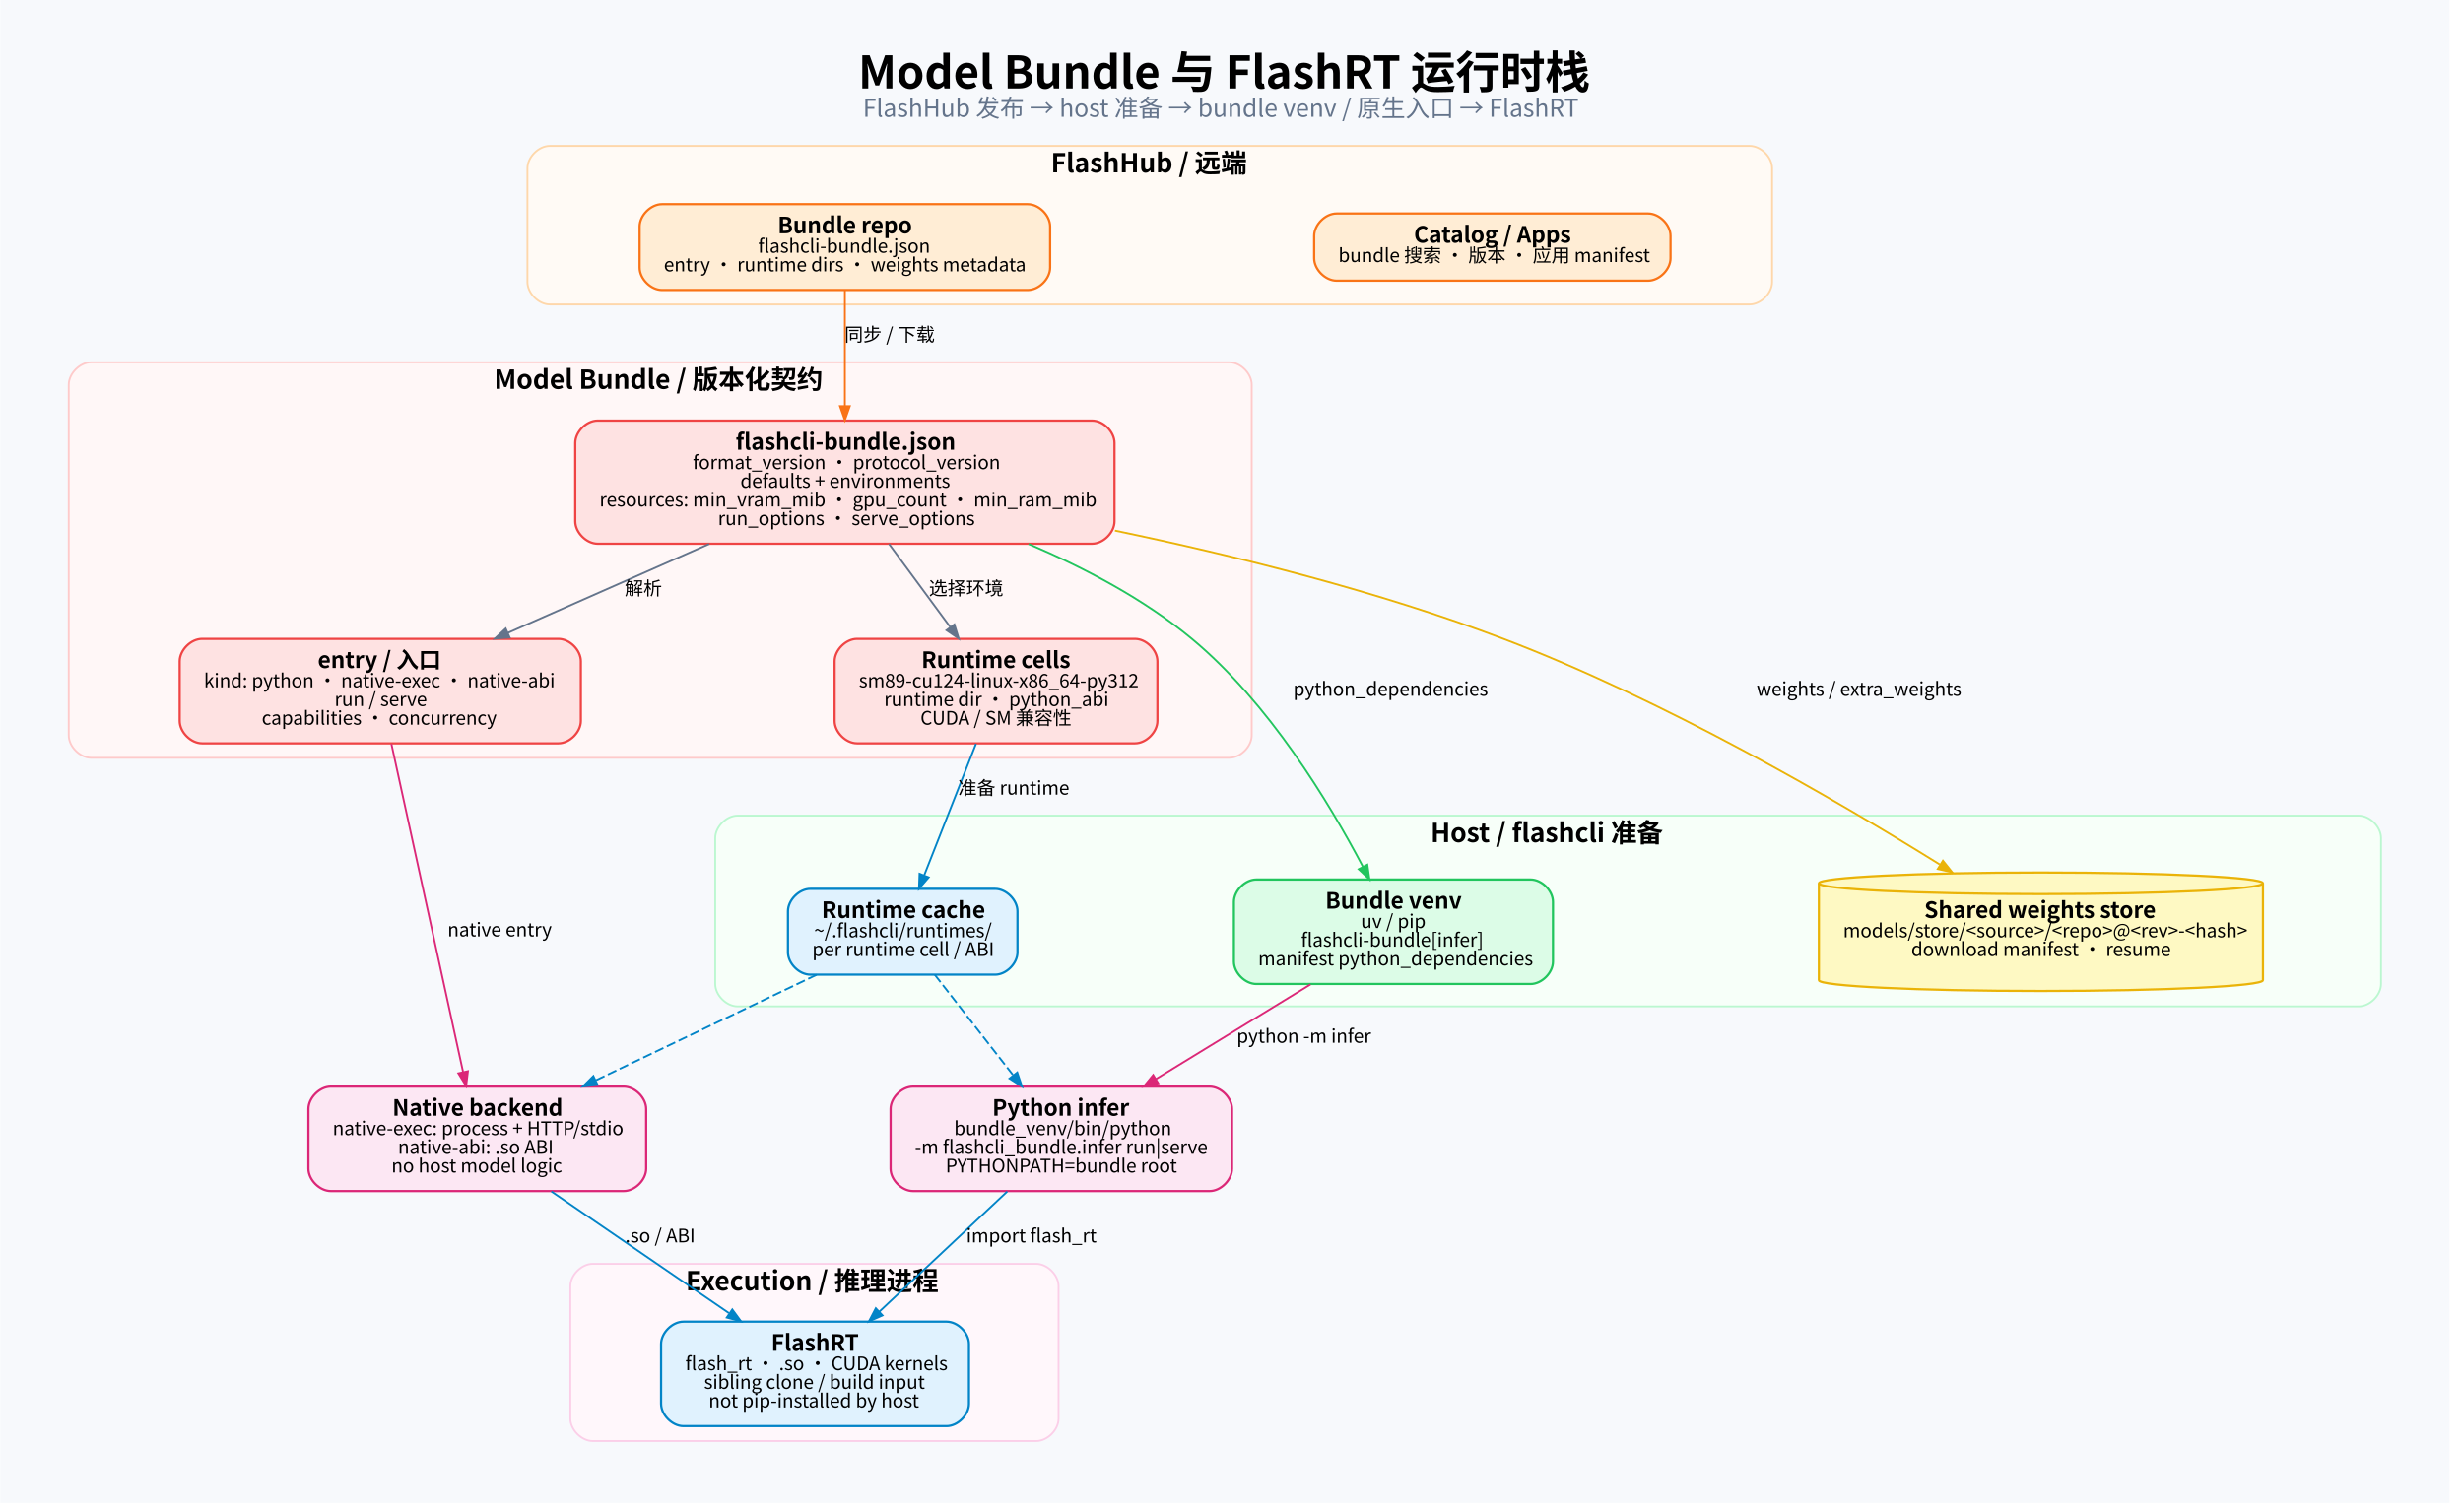
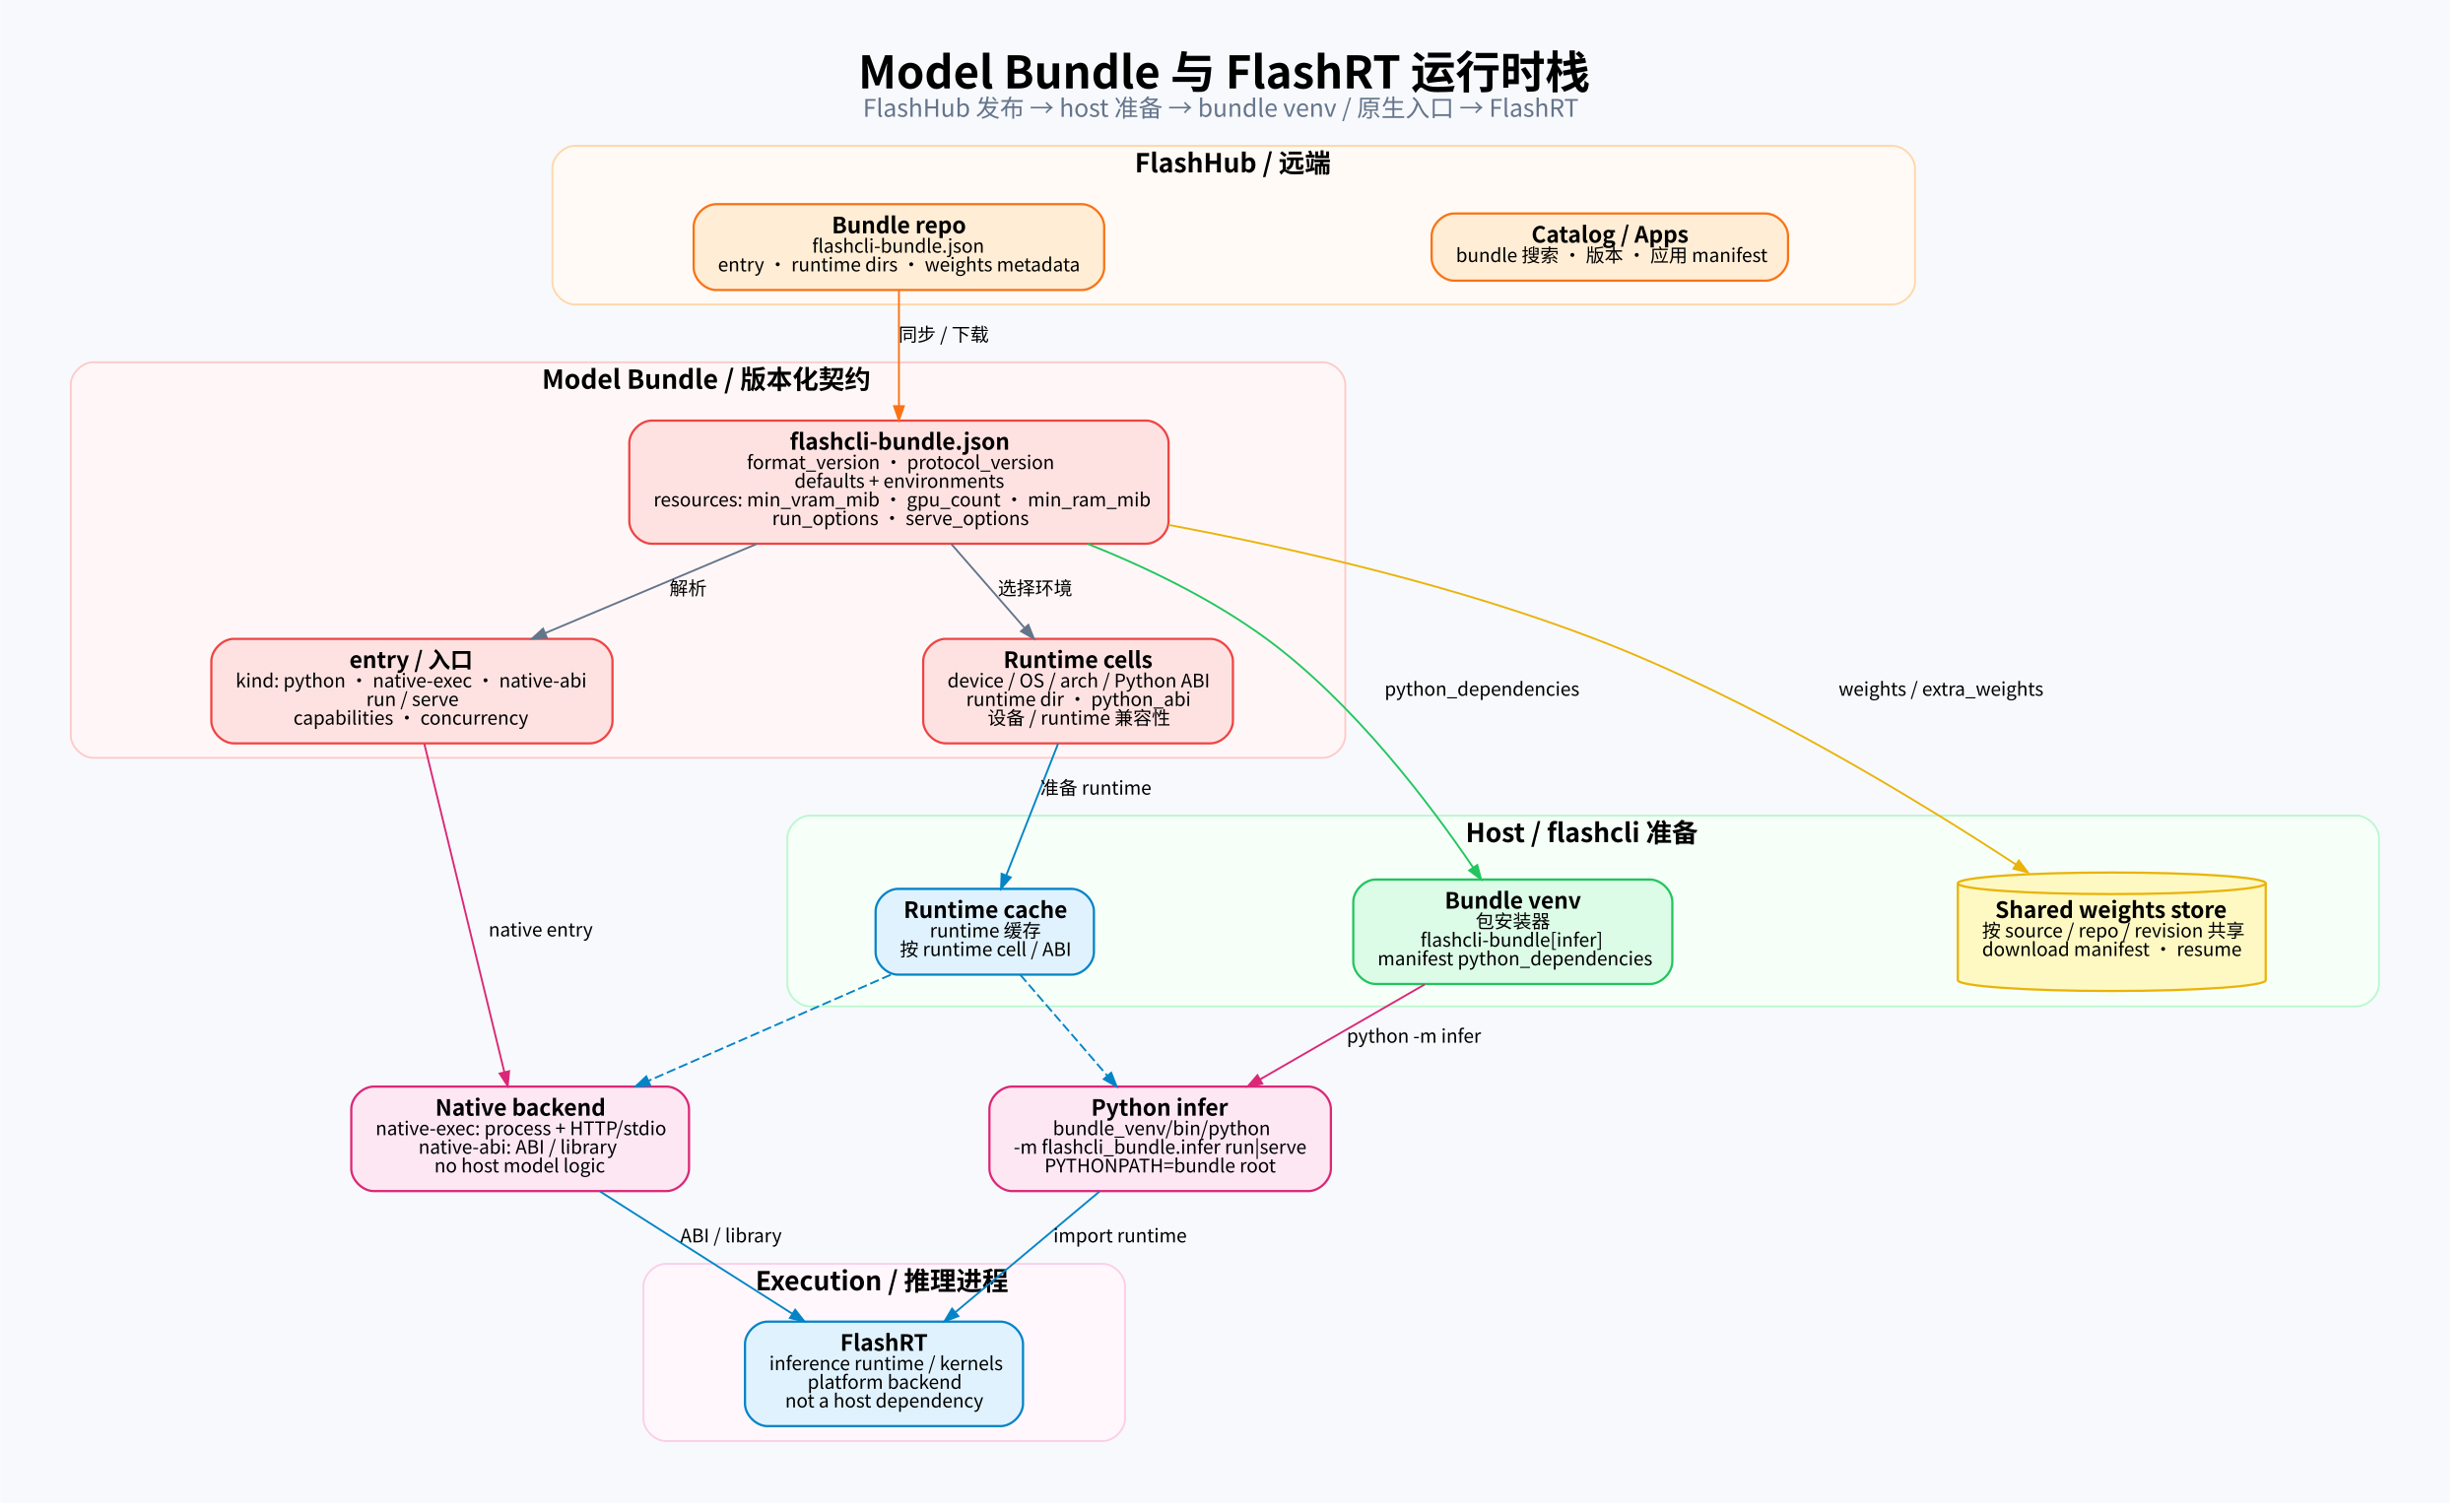
<svg xmlns="http://www.w3.org/2000/svg" width="1056pt" height="648pt" viewBox="0.00 0.00 1055.77 648.00">
  <g id="graph0" class="graph" transform="scale(0.8 0.8) rotate(0) translate(25.2 780.45)">
    <polygon fill="#f7f9fc" stroke="transparent" points="-25.2,25.2 -25.2,-780.45 1287.42,-780.45 1287.42,25.2 -25.2,25.2" />
    <text text-anchor="start" x="434.61" y="-733.05" font-family="Noto Sans CJK SC" font-weight="bold" font-size="24.00">Model Bundle 与 FlashRT 运行时栈</text>
    <text text-anchor="start" x="437.11" y="-717.85" font-family="Noto Sans CJK SC" font-size="13.00" fill="#64748b">FlashHub 发布 → host 准备 → bundle venv / 原生入口 → FlashRT</text>
    <g id="clust1" class="cluster">
-       <path fill="#fffaf5" stroke="#fed7aa" d="M269.33,-617.25C269.33,-617.25 912.38,-617.25 912.38,-617.25 918.38,-617.25 924.38,-623.25 924.38,-629.25 924.38,-629.25 924.38,-690.25 924.38,-690.25 924.38,-696.25 918.38,-702.25 912.38,-702.25 912.38,-702.25 269.33,-702.25 269.33,-702.25 263.33,-702.25 257.33,-696.25 257.33,-690.25 257.33,-690.25 257.33,-629.25 257.33,-629.25 257.33,-623.25 263.33,-617.25 269.33,-617.25" />
-       <text text-anchor="start" x="537.86" y="-688.05" font-family="Noto Sans CJK SC" font-weight="bold" font-size="14.00">FlashHub / 远端</text>
+       <path fill="#fffaf5" stroke="#fed7aa" d="M282.7,-617.25C282.7,-617.25 988.96,-617.25 988.96,-617.25 994.96,-617.25 1000.96,-623.25 1000.96,-629.25 1000.96,-629.25 1000.96,-690.25 1000.96,-690.25 1000.96,-696.25 994.96,-702.25 988.96,-702.25 988.96,-702.25 282.7,-702.25 282.7,-702.25 276.7,-702.25 270.7,-696.25 270.7,-690.25 270.7,-690.25 270.7,-629.25 270.7,-629.25 270.7,-623.25 276.7,-617.25 282.7,-617.25" />
+       <text text-anchor="start" x="582.83" y="-688.05" font-family="Noto Sans CJK SC" font-weight="bold" font-size="14.00">FlashHub / 远端</text>
    </g>
    <g id="clust2" class="cluster">
-       <path fill="#fff7f7" stroke="#fecaca" d="M23.5,-374.25C23.5,-374.25 633.49,-374.25 633.49,-374.25 639.49,-374.25 645.49,-380.25 645.49,-386.25 645.49,-386.25 645.49,-574.25 645.49,-574.25 645.49,-580.25 639.49,-586.25 633.49,-586.25 633.49,-586.25 23.5,-586.25 23.5,-586.25 17.5,-586.25 11.5,-580.25 11.5,-574.25 11.5,-574.25 11.5,-386.25 11.5,-386.25 11.5,-380.25 17.5,-374.25 23.5,-374.25" />
-       <text text-anchor="start" x="239.49" y="-572.05" font-family="Noto Sans CJK SC" font-weight="bold" font-size="14.00">Model Bundle / 版本化契约</text>
+       <path fill="#fff7f7" stroke="#fecaca" d="M24.59,-374.25C24.59,-374.25 683.64,-374.25 683.64,-374.25 689.64,-374.25 695.64,-380.25 695.64,-386.25 695.64,-386.25 695.64,-574.25 695.64,-574.25 695.64,-580.25 689.64,-586.25 683.64,-586.25 683.64,-586.25 24.59,-586.25 24.59,-586.25 18.59,-586.25 12.59,-580.25 12.59,-574.25 12.59,-574.25 12.59,-386.25 12.59,-386.25 12.59,-380.25 18.59,-374.25 24.59,-374.25" />
+       <text text-anchor="start" x="265.11" y="-572.05" font-family="Noto Sans CJK SC" font-weight="bold" font-size="14.00">Model Bundle / 版本化契约</text>
    </g>
    <g id="clust3" class="cluster">
-       <path fill="#f7fff9" stroke="#bbf7d0" d="M369.97,-241C369.97,-241 1238.72,-241 1238.72,-241 1244.72,-241 1250.72,-247 1250.72,-253 1250.72,-253 1250.72,-331.25 1250.72,-331.25 1250.72,-337.25 1244.72,-343.25 1238.72,-343.25 1238.72,-343.25 369.97,-343.25 369.97,-343.25 363.97,-343.25 357.97,-337.25 357.97,-331.25 357.97,-331.25 357.97,-253 357.97,-253 357.97,-247 363.97,-241 369.97,-241" />
-       <text text-anchor="start" x="741.34" y="-329.05" font-family="Noto Sans CJK SC" font-weight="bold" font-size="14.00">Host / flashcli 准备</text>
+       <path fill="#f7fff9" stroke="#bbf7d0" d="M408.61,-241C408.61,-241 1237.63,-241 1237.63,-241 1243.63,-241 1249.63,-247 1249.63,-253 1249.63,-253 1249.63,-331.25 1249.63,-331.25 1249.63,-337.25 1243.63,-343.25 1237.63,-343.25 1237.63,-343.25 408.61,-343.25 408.61,-343.25 402.61,-343.25 396.61,-337.25 396.61,-331.25 396.61,-331.25 396.61,-253 396.61,-253 396.61,-247 402.61,-241 408.61,-241" />
+       <text text-anchor="start" x="760.12" y="-329.05" font-family="Noto Sans CJK SC" font-weight="bold" font-size="14.00">Host / flashcli 准备</text>
    </g>
    <g id="clust4" class="cluster">
-       <path fill="#fff7fb" stroke="#fbcfe8" d="M292.33,-8C292.33,-8 529.98,-8 529.98,-8 535.98,-8 541.98,-14 541.98,-20 541.98,-20 541.98,-91 541.98,-91 541.98,-97 535.98,-103 529.98,-103 529.98,-103 292.33,-103 292.33,-103 286.33,-103 280.33,-97 280.33,-91 280.33,-91 280.33,-20 280.33,-20 280.33,-14 286.33,-8 292.33,-8" />
-       <text text-anchor="start" x="342.16" y="-88.8" font-family="Noto Sans CJK SC" font-weight="bold" font-size="14.00">Execution / 推理进程</text>
+       <path fill="#fff7fb" stroke="#fbcfe8" d="M331.49,-8C331.49,-8 565.6,-8 565.6,-8 571.6,-8 577.6,-14 577.6,-20 577.6,-20 577.6,-91 577.6,-91 577.6,-97 571.6,-103 565.6,-103 565.6,-103 331.49,-103 331.49,-103 325.49,-103 319.49,-97 319.49,-91 319.49,-91 319.49,-20 319.49,-20 319.49,-14 325.49,-8 331.49,-8" />
+       <text text-anchor="start" x="379.55" y="-88.8" font-family="Noto Sans CJK SC" font-weight="bold" font-size="14.00">Execution / 推理进程</text>
    </g>
    <g id="node1" class="node">
-       <path fill="#ffedd5" stroke="#f97316" stroke-width="1.2" d="M857.95,-666C857.95,-666 690.95,-666 690.95,-666 684.95,-666 678.95,-660 678.95,-654 678.95,-654 678.95,-642 678.95,-642 678.95,-636 684.95,-630 690.95,-630 690.95,-630 857.95,-630 857.95,-630 863.95,-630 869.95,-636 869.95,-642 869.95,-642 869.95,-654 869.95,-654 869.95,-660 863.95,-666 857.95,-666" />
-       <text text-anchor="start" x="732.45" y="-650.4" font-family="Noto Sans CJK SC" font-weight="bold" font-size="12.00">Catalog / Apps</text>
-       <text text-anchor="start" x="691.95" y="-640" font-family="Noto Sans CJK SC" font-size="10.00">bundle 搜索 · 版本 · 应用 manifest</text>
+       <path fill="#ffedd5" stroke="#f97316" stroke-width="1.2" d="M920.92,-666C920.92,-666 753.92,-666 753.92,-666 747.92,-666 741.92,-660 741.92,-654 741.92,-654 741.92,-642 741.92,-642 741.92,-636 747.92,-630 753.92,-630 753.92,-630 920.92,-630 920.92,-630 926.92,-630 932.92,-636 932.92,-642 932.92,-642 932.92,-654 932.92,-654 932.92,-660 926.92,-666 920.92,-666" />
+       <text text-anchor="start" x="795.42" y="-650.4" font-family="Noto Sans CJK SC" font-weight="bold" font-size="12.00">Catalog / Apps</text>
+       <text text-anchor="start" x="754.92" y="-640" font-family="Noto Sans CJK SC" font-size="10.00">bundle 搜索 · 版本 · 应用 manifest</text>
    </g>
    <g id="node2" class="node">
-       <path fill="#ffedd5" stroke="#f97316" stroke-width="1.2" d="M525.45,-671C525.45,-671 329.45,-671 329.45,-671 323.45,-671 317.45,-665 317.45,-659 317.45,-659 317.45,-637 317.45,-637 317.45,-631 323.45,-625 329.45,-625 329.45,-625 525.45,-625 525.45,-625 531.45,-625 537.45,-631 537.45,-637 537.45,-637 537.45,-659 537.45,-659 537.45,-665 531.45,-671 525.45,-671" />
-       <text text-anchor="start" x="391.45" y="-655.4" font-family="Noto Sans CJK SC" font-weight="bold" font-size="12.00">Bundle repo</text>
-       <text text-anchor="start" x="380.95" y="-645" font-family="Noto Sans CJK SC" font-size="10.00">flashcli-bundle.json</text>
-       <text text-anchor="start" x="330.45" y="-635" font-family="Noto Sans CJK SC" font-size="10.00">entry · runtime dirs · weights metadata</text>
+       <path fill="#ffedd5" stroke="#f97316" stroke-width="1.2" d="M554.42,-671C554.42,-671 358.42,-671 358.42,-671 352.42,-671 346.42,-665 346.42,-659 346.42,-659 346.42,-637 346.42,-637 346.42,-631 352.42,-625 358.42,-625 358.42,-625 554.42,-625 554.42,-625 560.42,-625 566.42,-631 566.42,-637 566.42,-637 566.42,-659 566.42,-659 566.42,-665 560.42,-671 554.42,-671" />
+       <text text-anchor="start" x="420.42" y="-655.4" font-family="Noto Sans CJK SC" font-weight="bold" font-size="12.00">Bundle repo</text>
+       <text text-anchor="start" x="409.92" y="-645" font-family="Noto Sans CJK SC" font-size="10.00">flashcli-bundle.json</text>
+       <text text-anchor="start" x="359.42" y="-635" font-family="Noto Sans CJK SC" font-size="10.00">entry · runtime dirs · weights metadata</text>
    </g>
    <g id="node3" class="node">
-       <path fill="#fee2e2" stroke="#ef4444" stroke-width="1.2" d="M559.95,-555C559.95,-555 294.95,-555 294.95,-555 288.95,-555 282.95,-549 282.95,-543 282.95,-543 282.95,-501 282.95,-501 282.95,-495 288.95,-489 294.95,-489 294.95,-489 559.95,-489 559.95,-489 565.95,-489 571.95,-495 571.95,-501 571.95,-501 571.95,-543 571.95,-543 571.95,-549 565.95,-555 559.95,-555" />
-       <text text-anchor="start" x="368.95" y="-539.4" font-family="Noto Sans CJK SC" font-weight="bold" font-size="12.00">flashcli-bundle.json</text>
-       <text text-anchor="start" x="345.95" y="-529" font-family="Noto Sans CJK SC" font-size="10.00">format_version · protocol_version</text>
-       <text text-anchor="start" x="371.45" y="-519" font-family="Noto Sans CJK SC" font-size="10.00">defaults + environments</text>
-       <text text-anchor="start" x="295.95" y="-509" font-family="Noto Sans CJK SC" font-size="10.00">resources: min_vram_mib · gpu_count · min_ram_mib</text>
-       <text text-anchor="start" x="359.45" y="-499" font-family="Noto Sans CJK SC" font-size="10.00">run_options · serve_options</text>
+       <path fill="#fee2e2" stroke="#ef4444" stroke-width="1.2" d="M588.92,-555C588.92,-555 323.92,-555 323.92,-555 317.92,-555 311.92,-549 311.92,-543 311.92,-543 311.92,-501 311.92,-501 311.92,-495 317.92,-489 323.92,-489 323.92,-489 588.92,-489 588.92,-489 594.92,-489 600.92,-495 600.92,-501 600.92,-501 600.92,-543 600.92,-543 600.92,-549 594.92,-555 588.92,-555" />
+       <text text-anchor="start" x="397.92" y="-539.4" font-family="Noto Sans CJK SC" font-weight="bold" font-size="12.00">flashcli-bundle.json</text>
+       <text text-anchor="start" x="374.92" y="-529" font-family="Noto Sans CJK SC" font-size="10.00">format_version · protocol_version</text>
+       <text text-anchor="start" x="400.42" y="-519" font-family="Noto Sans CJK SC" font-size="10.00">defaults + environments</text>
+       <text text-anchor="start" x="324.92" y="-509" font-family="Noto Sans CJK SC" font-size="10.00">resources: min_vram_mib · gpu_count · min_ram_mib</text>
+       <text text-anchor="start" x="388.42" y="-499" font-family="Noto Sans CJK SC" font-size="10.00">run_options · serve_options</text>
    </g>
    <g id="edge1" class="edge">
-       <path fill="none" stroke="#f97316" d="M427.45,-624.83C427.45,-607.66 427.45,-583.42 427.45,-562.89" />
-       <polygon fill="#f97316" stroke="#f97316" points="430.08,-562.73 427.45,-555.23 424.83,-562.73 430.08,-562.73" />
-       <text text-anchor="middle" x="451.45" y="-597.5" font-family="Noto Sans CJK SC" font-size="10.00">同步 / 下载</text>
+       <path fill="none" stroke="#f97316" d="M456.42,-624.83C456.42,-607.66 456.42,-583.42 456.42,-562.89" />
+       <polygon fill="#f97316" stroke="#f97316" points="459.05,-562.73 456.42,-555.23 453.8,-562.73 459.05,-562.73" />
+       <text text-anchor="middle" x="480.42" y="-597.5" font-family="Noto Sans CJK SC" font-size="10.00">同步 / 下载</text>
    </g>
    <g id="node4" class="node">
-       <path fill="#fee2e2" stroke="#ef4444" stroke-width="1.2" d="M273.95,-438C273.95,-438 82.95,-438 82.95,-438 76.95,-438 70.95,-432 70.95,-426 70.95,-426 70.95,-394 70.95,-394 70.95,-388 76.95,-382 82.95,-382 82.95,-382 273.95,-382 273.95,-382 279.95,-382 285.95,-388 285.95,-394 285.95,-394 285.95,-426 285.95,-426 285.95,-432 279.95,-438 273.95,-438" />
-       <text text-anchor="start" x="144.95" y="-422.4" font-family="Noto Sans CJK SC" font-weight="bold" font-size="12.00">entry / 入口</text>
-       <text text-anchor="start" x="83.95" y="-412" font-family="Noto Sans CJK SC" font-size="10.00">kind: python · native-exec · native-abi</text>
-       <text text-anchor="start" x="153.95" y="-402" font-family="Noto Sans CJK SC" font-size="10.00">run / serve</text>
-       <text text-anchor="start" x="114.95" y="-392" font-family="Noto Sans CJK SC" font-size="10.00">capabilities · concurrency</text>
+       <path fill="#fee2e2" stroke="#ef4444" stroke-width="1.2" d="M290.92,-438C290.92,-438 99.92,-438 99.92,-438 93.92,-438 87.92,-432 87.92,-426 87.92,-426 87.92,-394 87.92,-394 87.92,-388 93.92,-382 99.92,-382 99.92,-382 290.92,-382 290.92,-382 296.92,-382 302.92,-388 302.92,-394 302.92,-394 302.92,-426 302.92,-426 302.92,-432 296.92,-438 290.92,-438" />
+       <text text-anchor="start" x="161.92" y="-422.4" font-family="Noto Sans CJK SC" font-weight="bold" font-size="12.00">entry / 入口</text>
+       <text text-anchor="start" x="100.92" y="-412" font-family="Noto Sans CJK SC" font-size="10.00">kind: python · native-exec · native-abi</text>
+       <text text-anchor="start" x="170.92" y="-402" font-family="Noto Sans CJK SC" font-size="10.00">run / serve</text>
+       <text text-anchor="start" x="131.92" y="-392" font-family="Noto Sans CJK SC" font-size="10.00">capabilities · concurrency</text>
    </g>
    <g id="edge2" class="edge">
-       <path fill="none" stroke="#64748b" d="M354.76,-488.89C320.72,-473.85 280.4,-456.03 246.9,-441.24" />
-       <polygon fill="#64748b" stroke="#64748b" points="247.79,-438.76 239.87,-438.13 245.67,-443.56 247.79,-438.76" />
-       <text text-anchor="middle" x="319.45" y="-461.5" font-family="Noto Sans CJK SC" font-size="10.00">解析</text>
+       <path fill="none" stroke="#64748b" d="M380.23,-488.89C344.4,-473.79 301.92,-455.89 266.73,-441.05" />
+       <polygon fill="#64748b" stroke="#64748b" points="267.73,-438.62 259.8,-438.13 265.69,-443.46 267.73,-438.62" />
+       <text text-anchor="middle" x="343.42" y="-461.5" font-family="Noto Sans CJK SC" font-size="10.00">解析</text>
    </g>
    <g id="node5" class="node">
-       <path fill="#fee2e2" stroke="#ef4444" stroke-width="1.2" d="M582.95,-438C582.95,-438 433.95,-438 433.95,-438 427.95,-438 421.95,-432 421.95,-426 421.95,-426 421.95,-394 421.95,-394 421.95,-388 427.95,-382 433.95,-382 433.95,-382 582.95,-382 582.95,-382 588.95,-382 594.95,-388 594.95,-394 594.95,-394 594.95,-426 594.95,-426 594.95,-432 588.95,-438 582.95,-438" />
-       <text text-anchor="start" x="468.45" y="-422.4" font-family="Noto Sans CJK SC" font-weight="bold" font-size="12.00">Runtime cells</text>
-       <text text-anchor="start" x="434.95" y="-412" font-family="Noto Sans CJK SC" font-size="10.00">sm89-cu124-linux-x86_64-py312</text>
-       <text text-anchor="start" x="448.45" y="-402" font-family="Noto Sans CJK SC" font-size="10.00">runtime dir · python_abi</text>
-       <text text-anchor="start" x="467.95" y="-392" font-family="Noto Sans CJK SC" font-size="10.00">CUDA / SM 兼容性</text>
+       <path fill="#fee2e2" stroke="#ef4444" stroke-width="1.2" d="M623.42,-438C623.42,-438 481.42,-438 481.42,-438 475.42,-438 469.42,-432 469.42,-426 469.42,-426 469.42,-394 469.42,-394 469.42,-388 475.42,-382 481.42,-382 481.42,-382 623.42,-382 623.42,-382 629.42,-382 635.42,-388 635.42,-394 635.42,-394 635.42,-426 635.42,-426 635.42,-432 629.42,-438 623.42,-438" />
+       <text text-anchor="start" x="512.42" y="-422.4" font-family="Noto Sans CJK SC" font-weight="bold" font-size="12.00">Runtime cells</text>
+       <text text-anchor="start" x="482.42" y="-412" font-family="Noto Sans CJK SC" font-size="10.00">device / OS / arch / Python ABI</text>
+       <text text-anchor="start" x="492.42" y="-402" font-family="Noto Sans CJK SC" font-size="10.00">runtime dir · python_abi</text>
+       <text text-anchor="start" x="503.92" y="-392" font-family="Noto Sans CJK SC" font-size="10.00">设备 / runtime 兼容性</text>
    </g>
    <g id="edge3" class="edge">
-       <path fill="none" stroke="#64748b" d="M451.1,-488.89C461.39,-474.92 473.44,-458.55 483.83,-444.44" />
-       <polygon fill="#64748b" stroke="#64748b" points="486.14,-445.73 488.48,-438.13 481.91,-442.61 486.14,-445.73" />
-       <text text-anchor="middle" x="492.45" y="-461.5" font-family="Noto Sans CJK SC" font-size="10.00">选择环境</text>
+       <path fill="none" stroke="#64748b" d="M484.45,-488.89C496.75,-474.79 511.18,-458.26 523.57,-444.06" />
+       <polygon fill="#64748b" stroke="#64748b" points="525.79,-445.51 528.75,-438.13 521.84,-442.06 525.79,-445.51" />
+       <text text-anchor="middle" x="529.42" y="-461.5" font-family="Noto Sans CJK SC" font-size="10.00">选择环境</text>
    </g>
    <g id="node6" class="node">
-       <path fill="#dcfce7" stroke="#22c55e" stroke-width="1.2" d="M794.95,-309C794.95,-309 647.95,-309 647.95,-309 641.95,-309 635.95,-303 635.95,-297 635.95,-297 635.95,-265 635.95,-265 635.95,-259 641.95,-253 647.95,-253 647.95,-253 794.95,-253 794.95,-253 800.95,-253 806.95,-259 806.95,-265 806.95,-265 806.95,-297 806.95,-297 806.95,-303 800.95,-309 794.95,-309" />
-       <text text-anchor="start" x="684.95" y="-293.4" font-family="Noto Sans CJK SC" font-weight="bold" font-size="12.00">Bundle venv</text>
-       <text text-anchor="start" x="703.95" y="-283" font-family="Noto Sans CJK SC" font-size="10.00">uv / pip</text>
-       <text text-anchor="start" x="671.95" y="-273" font-family="Noto Sans CJK SC" font-size="10.00">flashcli-bundle[infer]</text>
-       <text text-anchor="start" x="648.95" y="-263" font-family="Noto Sans CJK SC" font-size="10.00">manifest python_dependencies</text>
+       <path fill="#dcfce7" stroke="#22c55e" stroke-width="1.2" d="M858.92,-309C858.92,-309 711.92,-309 711.92,-309 705.92,-309 699.92,-303 699.92,-297 699.92,-297 699.92,-265 699.92,-265 699.92,-259 705.92,-253 711.92,-253 711.92,-253 858.92,-253 858.92,-253 864.92,-253 870.92,-259 870.92,-265 870.92,-265 870.92,-297 870.92,-297 870.92,-303 864.92,-309 858.92,-309" />
+       <text text-anchor="start" x="748.92" y="-293.4" font-family="Noto Sans CJK SC" font-weight="bold" font-size="12.00">Bundle venv</text>
+       <text text-anchor="start" x="765.42" y="-283" font-family="Noto Sans CJK SC" font-size="10.00">包安装器</text>
+       <text text-anchor="start" x="735.92" y="-273" font-family="Noto Sans CJK SC" font-size="10.00">flashcli-bundle[infer]</text>
+       <text text-anchor="start" x="712.92" y="-263" font-family="Noto Sans CJK SC" font-size="10.00">manifest python_dependencies</text>
    </g>
    <g id="edge4" class="edge">
-       <path fill="none" stroke="#22c55e" d="M525.9,-488.85C556,-476.05 587.87,-459.22 613.45,-438 654.57,-403.89 686.94,-350.39 705.14,-315.75" />
-       <polygon fill="#22c55e" stroke="#22c55e" points="707.47,-316.96 708.59,-309.09 702.81,-314.54 707.47,-316.96" />
-       <text text-anchor="middle" x="719.95" y="-407.5" font-family="Noto Sans CJK SC" font-size="10.00">python_dependencies</text>
+       <path fill="none" stroke="#22c55e" d="M557.44,-488.98C589.83,-476.04 624.71,-459.1 653.42,-438 699.99,-403.79 740.73,-349.97 764.21,-315.34" />
+       <polygon fill="#22c55e" stroke="#22c55e" points="766.39,-316.79 768.39,-309.1 762.03,-313.87 766.39,-316.79" />
+       <text text-anchor="middle" x="768.92" y="-407.5" font-family="Noto Sans CJK SC" font-size="10.00">python_dependencies</text>
    </g>
    <g id="node7" class="node">
-       <path fill="#fef9c3" stroke="#eab308" stroke-width="1.2" d="M1187.45,-306.98C1187.45,-310.16 1134.12,-312.75 1068.45,-312.75 1002.79,-312.75 949.45,-310.16 949.45,-306.98 949.45,-306.98 949.45,-255.02 949.45,-255.02 949.45,-251.84 1002.79,-249.25 1068.45,-249.25 1134.12,-249.25 1187.45,-251.84 1187.45,-255.02 1187.45,-255.02 1187.45,-306.98 1187.45,-306.98" />
-       <path fill="none" stroke="#eab308" stroke-width="1.2" d="M1187.45,-306.98C1187.45,-303.79 1134.12,-301.2 1068.45,-301.2 1002.79,-301.2 949.45,-303.79 949.45,-306.98" />
-       <text text-anchor="start" x="1005.95" y="-288.4" font-family="Noto Sans CJK SC" font-weight="bold" font-size="12.00">Shared weights store</text>
-       <text text-anchor="start" x="962.45" y="-278" font-family="Noto Sans CJK SC" font-size="10.00">models/store/&lt;source&gt;/&lt;repo&gt;@&lt;rev&gt;-&lt;hash&gt;</text>
-       <text text-anchor="start" x="998.95" y="-268" font-family="Noto Sans CJK SC" font-size="10.00">download manifest · resume</text>
+       <path fill="#fef9c3" stroke="#eab308" stroke-width="1.2" d="M1188.92,-306.98C1188.92,-310.16 1151.94,-312.75 1106.42,-312.75 1060.9,-312.75 1023.92,-310.16 1023.92,-306.98 1023.92,-306.98 1023.92,-255.02 1023.92,-255.02 1023.92,-251.84 1060.9,-249.25 1106.42,-249.25 1151.94,-249.25 1188.92,-251.84 1188.92,-255.02 1188.92,-255.02 1188.92,-306.98 1188.92,-306.98" />
+       <path fill="none" stroke="#eab308" stroke-width="1.2" d="M1188.92,-306.98C1188.92,-303.79 1151.94,-301.2 1106.42,-301.2 1060.9,-301.2 1023.92,-303.79 1023.92,-306.98" />
+       <text text-anchor="start" x="1043.92" y="-288.4" font-family="Noto Sans CJK SC" font-weight="bold" font-size="12.00">Shared weights store</text>
+       <text text-anchor="start" x="1036.92" y="-278" font-family="Noto Sans CJK SC" font-size="10.00">按 source / repo / revision 共享</text>
+       <text text-anchor="start" x="1036.92" y="-268" font-family="Noto Sans CJK SC" font-size="10.00">download manifest · resume</text>
    </g>
    <g id="edge5" class="edge">
-       <path fill="none" stroke="#eab308" d="M572.17,-496.02C637.06,-482.53 713.82,-463.36 780.45,-438 865.99,-405.44 957.82,-352.16 1014.21,-317.08" />
-       <polygon fill="#eab308" stroke="#eab308" points="1015.94,-319.09 1020.91,-312.89 1013.16,-314.64 1015.94,-319.09" />
-       <text text-anchor="middle" x="970.95" y="-407.5" font-family="Noto Sans CJK SC" font-size="10.00">weights / extra_weights</text>
+       <path fill="none" stroke="#eab308" d="M601.01,-499.07C671.36,-485.83 756.32,-466.01 829.42,-438 912.62,-406.12 1001.05,-352.41 1055.02,-317.08" />
+       <polygon fill="#eab308" stroke="#eab308" points="1056.6,-319.18 1061.42,-312.87 1053.72,-314.79 1056.6,-319.18" />
+       <text text-anchor="middle" x="1014.92" y="-407.5" font-family="Noto Sans CJK SC" font-size="10.00">weights / extra_weights</text>
    </g>
    <g id="node10" class="node">
-       <path fill="#fce7f3" stroke="#db2777" stroke-width="1.2" d="M308.95,-198C308.95,-198 151.95,-198 151.95,-198 145.95,-198 139.95,-192 139.95,-186 139.95,-186 139.95,-154 139.95,-154 139.95,-148 145.95,-142 151.95,-142 151.95,-142 308.95,-142 308.95,-142 314.95,-142 320.95,-148 320.95,-154 320.95,-154 320.95,-186 320.95,-186 320.95,-192 314.95,-198 308.95,-198" />
-       <text text-anchor="start" x="184.95" y="-182.4" font-family="Noto Sans CJK SC" font-weight="bold" font-size="12.00">Native backend</text>
-       <text text-anchor="start" x="152.95" y="-172" font-family="Noto Sans CJK SC" font-size="10.00">native-exec: process + HTTP/stdio</text>
-       <text text-anchor="start" x="187.95" y="-162" font-family="Noto Sans CJK SC" font-size="10.00">native-abi: .so ABI</text>
-       <text text-anchor="start" x="184.45" y="-152" font-family="Noto Sans CJK SC" font-size="10.00">no host model logic</text>
+       <path fill="#fce7f3" stroke="#db2777" stroke-width="1.2" d="M331.92,-198C331.92,-198 174.92,-198 174.92,-198 168.92,-198 162.92,-192 162.92,-186 162.92,-186 162.92,-154 162.92,-154 162.92,-148 168.92,-142 174.92,-142 174.92,-142 331.92,-142 331.92,-142 337.92,-142 343.92,-148 343.92,-154 343.92,-154 343.92,-186 343.92,-186 343.92,-192 337.92,-198 331.92,-198" />
+       <text text-anchor="start" x="207.92" y="-182.4" font-family="Noto Sans CJK SC" font-weight="bold" font-size="12.00">Native backend</text>
+       <text text-anchor="start" x="175.92" y="-172" font-family="Noto Sans CJK SC" font-size="10.00">native-exec: process + HTTP/stdio</text>
+       <text text-anchor="start" x="198.92" y="-162" font-family="Noto Sans CJK SC" font-size="10.00">native-abi: ABI / library</text>
+       <text text-anchor="start" x="207.42" y="-152" font-family="Noto Sans CJK SC" font-size="10.00">no host model logic</text>
    </g>
    <g id="edge8" class="edge">
-       <path fill="none" stroke="#db2777" d="M184.42,-381.7C193.9,-338.33 212.38,-253.72 222.81,-205.97" />
-       <polygon fill="#db2777" stroke="#db2777" points="225.44,-206.24 224.48,-198.35 220.31,-205.12 225.44,-206.24" />
-       <text text-anchor="middle" x="242.45" y="-278.5" font-family="Noto Sans CJK SC" font-size="10.00">native entry</text>
+       <path fill="none" stroke="#db2777" d="M202.08,-381.7C212.67,-338.24 233.35,-253.37 244.97,-205.67" />
+       <polygon fill="#db2777" stroke="#db2777" points="247.53,-206.26 246.76,-198.35 242.43,-205.01 247.53,-206.26" />
+       <text text-anchor="middle" x="264.42" y="-278.5" font-family="Noto Sans CJK SC" font-size="10.00">native entry</text>
    </g>
    <g id="node8" class="node">
-       <path fill="#e0f2fe" stroke="#0284c7" stroke-width="1.2" d="M507.95,-304C507.95,-304 408.95,-304 408.95,-304 402.95,-304 396.95,-298 396.95,-292 396.95,-292 396.95,-270 396.95,-270 396.95,-264 402.95,-258 408.95,-258 408.95,-258 507.95,-258 507.95,-258 513.95,-258 519.95,-264 519.95,-270 519.95,-270 519.95,-292 519.95,-292 519.95,-298 513.95,-304 507.95,-304" />
-       <text text-anchor="start" x="414.95" y="-288.4" font-family="Noto Sans CJK SC" font-weight="bold" font-size="12.00">Runtime cache</text>
-       <text text-anchor="start" x="410.95" y="-278" font-family="Noto Sans CJK SC" font-size="10.00">~/.flashcli/runtimes/</text>
-       <text text-anchor="start" x="409.95" y="-268" font-family="Noto Sans CJK SC" font-size="10.00">per runtime cell / ABI</text>
+       <path fill="#e0f2fe" stroke="#0284c7" stroke-width="1.2" d="M548.92,-304C548.92,-304 455.92,-304 455.92,-304 449.92,-304 443.92,-298 443.92,-292 443.92,-292 443.92,-270 443.92,-270 443.92,-264 449.92,-258 455.92,-258 455.92,-258 548.92,-258 548.92,-258 554.92,-258 560.92,-264 560.92,-270 560.92,-270 560.92,-292 560.92,-292 560.92,-298 554.92,-304 548.92,-304" />
+       <text text-anchor="start" x="458.92" y="-288.4" font-family="Noto Sans CJK SC" font-weight="bold" font-size="12.00">Runtime cache</text>
+       <text text-anchor="start" x="472.92" y="-278" font-family="Noto Sans CJK SC" font-size="10.00">runtime 缓存</text>
+       <text text-anchor="start" x="456.92" y="-268" font-family="Noto Sans CJK SC" font-size="10.00">按 runtime cell / ABI</text>
    </g>
    <g id="edge6" class="edge">
-       <path fill="none" stroke="#0284c7" d="M497.73,-381.76C489.56,-361.02 478.35,-332.54 469.99,-311.31" />
-       <polygon fill="#0284c7" stroke="#0284c7" points="472.36,-310.15 467.17,-304.13 467.47,-312.07 472.36,-310.15" />
-       <text text-anchor="middle" x="517.95" y="-354.5" font-family="Noto Sans CJK SC" font-size="10.00">准备 runtime</text>
+       <path fill="none" stroke="#0284c7" d="M541.7,-381.76C533.53,-361.02 522.32,-332.54 513.96,-311.31" />
+       <polygon fill="#0284c7" stroke="#0284c7" points="516.33,-310.15 511.14,-304.13 511.44,-312.07 516.33,-310.15" />
+       <text text-anchor="middle" x="561.92" y="-354.5" font-family="Noto Sans CJK SC" font-size="10.00">准备 runtime</text>
    </g>
    <g id="node9" class="node">
-       <path fill="#fce7f3" stroke="#db2777" stroke-width="1.2" d="M622.95,-198C622.95,-198 463.95,-198 463.95,-198 457.95,-198 451.95,-192 451.95,-186 451.95,-186 451.95,-154 451.95,-154 451.95,-148 457.95,-142 463.95,-142 463.95,-142 622.95,-142 622.95,-142 628.95,-142 634.95,-148 634.95,-154 634.95,-154 634.95,-186 634.95,-186 634.95,-192 628.95,-198 622.95,-198" />
-       <text text-anchor="start" x="506.45" y="-182.4" font-family="Noto Sans CJK SC" font-weight="bold" font-size="12.00">Python infer</text>
-       <text text-anchor="start" x="485.95" y="-172" font-family="Noto Sans CJK SC" font-size="10.00">bundle_venv/bin/python</text>
-       <text text-anchor="start" x="464.95" y="-162" font-family="Noto Sans CJK SC" font-size="10.00">-m flashcli_bundle.infer run|serve</text>
-       <text text-anchor="start" x="481.45" y="-152" font-family="Noto Sans CJK SC" font-size="10.00">PYTHONPATH=bundle root</text>
+       <path fill="#fce7f3" stroke="#db2777" stroke-width="1.2" d="M675.92,-198C675.92,-198 516.92,-198 516.92,-198 510.92,-198 504.92,-192 504.92,-186 504.92,-186 504.92,-154 504.92,-154 504.92,-148 510.92,-142 516.92,-142 516.92,-142 675.92,-142 675.92,-142 681.92,-142 687.92,-148 687.92,-154 687.92,-154 687.92,-186 687.92,-186 687.92,-192 681.92,-198 675.92,-198" />
+       <text text-anchor="start" x="559.42" y="-182.4" font-family="Noto Sans CJK SC" font-weight="bold" font-size="12.00">Python infer</text>
+       <text text-anchor="start" x="538.92" y="-172" font-family="Noto Sans CJK SC" font-size="10.00">bundle_venv/bin/python</text>
+       <text text-anchor="start" x="517.92" y="-162" font-family="Noto Sans CJK SC" font-size="10.00">-m flashcli_bundle.infer run|serve</text>
+       <text text-anchor="start" x="534.42" y="-152" font-family="Noto Sans CJK SC" font-size="10.00">PYTHONPATH=bundle root</text>
    </g>
    <g id="edge7" class="edge">
-       <path fill="none" stroke="#db2777" d="M677,-252.78C651.84,-237.37 620.29,-218.05 594.17,-202.06" />
-       <polygon fill="#db2777" stroke="#db2777" points="595.42,-199.74 587.65,-198.07 592.68,-204.22 595.42,-199.74" />
-       <text text-anchor="middle" x="673.45" y="-221.5" font-family="Noto Sans CJK SC" font-size="10.00">python -m infer</text>
+       <path fill="none" stroke="#db2777" d="M738.22,-252.78C711.39,-237.31 677.72,-217.89 649.92,-201.85" />
+       <polygon fill="#db2777" stroke="#db2777" points="651.16,-199.54 643.35,-198.07 648.54,-204.09 651.16,-199.54" />
+       <text text-anchor="middle" x="732.42" y="-221.5" font-family="Noto Sans CJK SC" font-size="10.00">python -m infer</text>
    </g>
    <g id="edge11" class="edge">
-       <path fill="none" stroke="#0284c7" stroke-dasharray="5,2" d="M475.65,-257.94C487.67,-242.54 503.91,-221.7 517.49,-204.29" />
-       <polygon fill="#0284c7" stroke="#0284c7" points="519.82,-205.57 522.36,-198.04 515.68,-202.34 519.82,-205.57" />
+       <path fill="none" stroke="#0284c7" stroke-dasharray="5,2" d="M521.44,-257.94C534.84,-242.4 553.01,-221.34 568.11,-203.83" />
+       <polygon fill="#0284c7" stroke="#0284c7" points="570.19,-205.44 573.1,-198.04 566.21,-202.01 570.19,-205.44" />
    </g>
    <g id="edge12" class="edge">
-       <path fill="none" stroke="#0284c7" stroke-dasharray="5,2" d="M412.31,-257.94C378.26,-241.66 331.5,-219.31 293.93,-201.35" />
-       <polygon fill="#0284c7" stroke="#0284c7" points="294.92,-198.91 287.02,-198.04 292.66,-203.65 294.92,-198.91" />
+       <path fill="none" stroke="#0284c7" stroke-dasharray="5,2" d="M452.03,-257.94C414.69,-241.59 363.36,-219.12 322.23,-201.12" />
+       <polygon fill="#0284c7" stroke="#0284c7" points="323.13,-198.65 315.2,-198.04 321.02,-203.46 323.13,-198.65" />
    </g>
    <g id="node11" class="node">
-       <path fill="#e0f2fe" stroke="#0284c7" stroke-width="1.2" d="M481.95,-72C481.95,-72 340.95,-72 340.95,-72 334.95,-72 328.95,-66 328.95,-60 328.95,-60 328.95,-28 328.95,-28 328.95,-22 334.95,-16 340.95,-16 340.95,-16 481.95,-16 481.95,-16 487.95,-16 493.95,-22 493.95,-28 493.95,-28 493.95,-60 493.95,-60 493.95,-66 487.95,-72 481.95,-72" />
-       <text text-anchor="start" x="387.95" y="-56.4" font-family="Noto Sans CJK SC" font-weight="bold" font-size="12.00">FlashRT</text>
-       <text text-anchor="start" x="341.95" y="-46" font-family="Noto Sans CJK SC" font-size="10.00">flash_rt · .so · CUDA kernels</text>
-       <text text-anchor="start" x="351.95" y="-36" font-family="Noto Sans CJK SC" font-size="10.00">sibling clone / build input</text>
-       <text text-anchor="start" x="354.45" y="-26" font-family="Noto Sans CJK SC" font-size="10.00">not pip-installed by host</text>
+       <path fill="#e0f2fe" stroke="#0284c7" stroke-width="1.2" d="M510.92,-72C510.92,-72 385.92,-72 385.92,-72 379.92,-72 373.92,-66 373.92,-60 373.92,-60 373.92,-28 373.92,-28 373.92,-22 379.92,-16 385.92,-16 385.92,-16 510.92,-16 510.92,-16 516.92,-16 522.92,-22 522.92,-28 522.92,-28 522.92,-60 522.92,-60 522.92,-66 516.92,-72 510.92,-72" />
+       <text text-anchor="start" x="424.92" y="-56.4" font-family="Noto Sans CJK SC" font-weight="bold" font-size="12.00">FlashRT</text>
+       <text text-anchor="start" x="386.92" y="-46" font-family="Noto Sans CJK SC" font-size="10.00">inference runtime / kernels</text>
+       <text text-anchor="start" x="407.42" y="-36" font-family="Noto Sans CJK SC" font-size="10.00">platform backend</text>
+       <text text-anchor="start" x="395.42" y="-26" font-family="Noto Sans CJK SC" font-size="10.00">not a host dependency</text>
    </g>
    <g id="edge9" class="edge">
-       <path fill="none" stroke="#0284c7" d="M514.49,-141.79C494.28,-122.81 467.23,-97.4 445.92,-77.38" />
-       <polygon fill="#0284c7" stroke="#0284c7" points="447.62,-75.37 440.35,-72.15 444.02,-79.2 447.62,-75.37" />
-       <text text-anchor="middle" x="527.45" y="-114.5" font-family="Noto Sans CJK SC" font-size="10.00">import flash_rt</text>
+       <path fill="none" stroke="#0284c7" d="M563.94,-141.79C541.19,-122.73 510.71,-97.18 486.76,-77.12" />
+       <polygon fill="#0284c7" stroke="#0284c7" points="488.26,-74.95 480.83,-72.15 484.89,-78.98 488.26,-74.95" />
+       <text text-anchor="middle" x="574.92" y="-114.5" font-family="Noto Sans CJK SC" font-size="10.00">import runtime</text>
    </g>
    <g id="edge10" class="edge">
-       <path fill="none" stroke="#0284c7" d="M270.17,-141.79C298.23,-122.57 335.91,-96.75 365.31,-76.61" />
-       <polygon fill="#0284c7" stroke="#0284c7" points="367.12,-78.55 371.82,-72.15 364.15,-74.22 367.12,-78.55" />
-       <text text-anchor="middle" x="328.45" y="-114.5" font-family="Noto Sans CJK SC" font-size="10.00">.so / ABI</text>
+       <path fill="none" stroke="#0284c7" d="M296.22,-141.79C326.57,-122.49 367.38,-96.53 399.1,-76.36" />
+       <polygon fill="#0284c7" stroke="#0284c7" points="400.81,-78.39 405.73,-72.15 397.99,-73.96 400.81,-78.39" />
+       <text text-anchor="middle" x="366.42" y="-114.5" font-family="Noto Sans CJK SC" font-size="10.00">ABI / library</text>
    </g>
  </g>
</svg>
